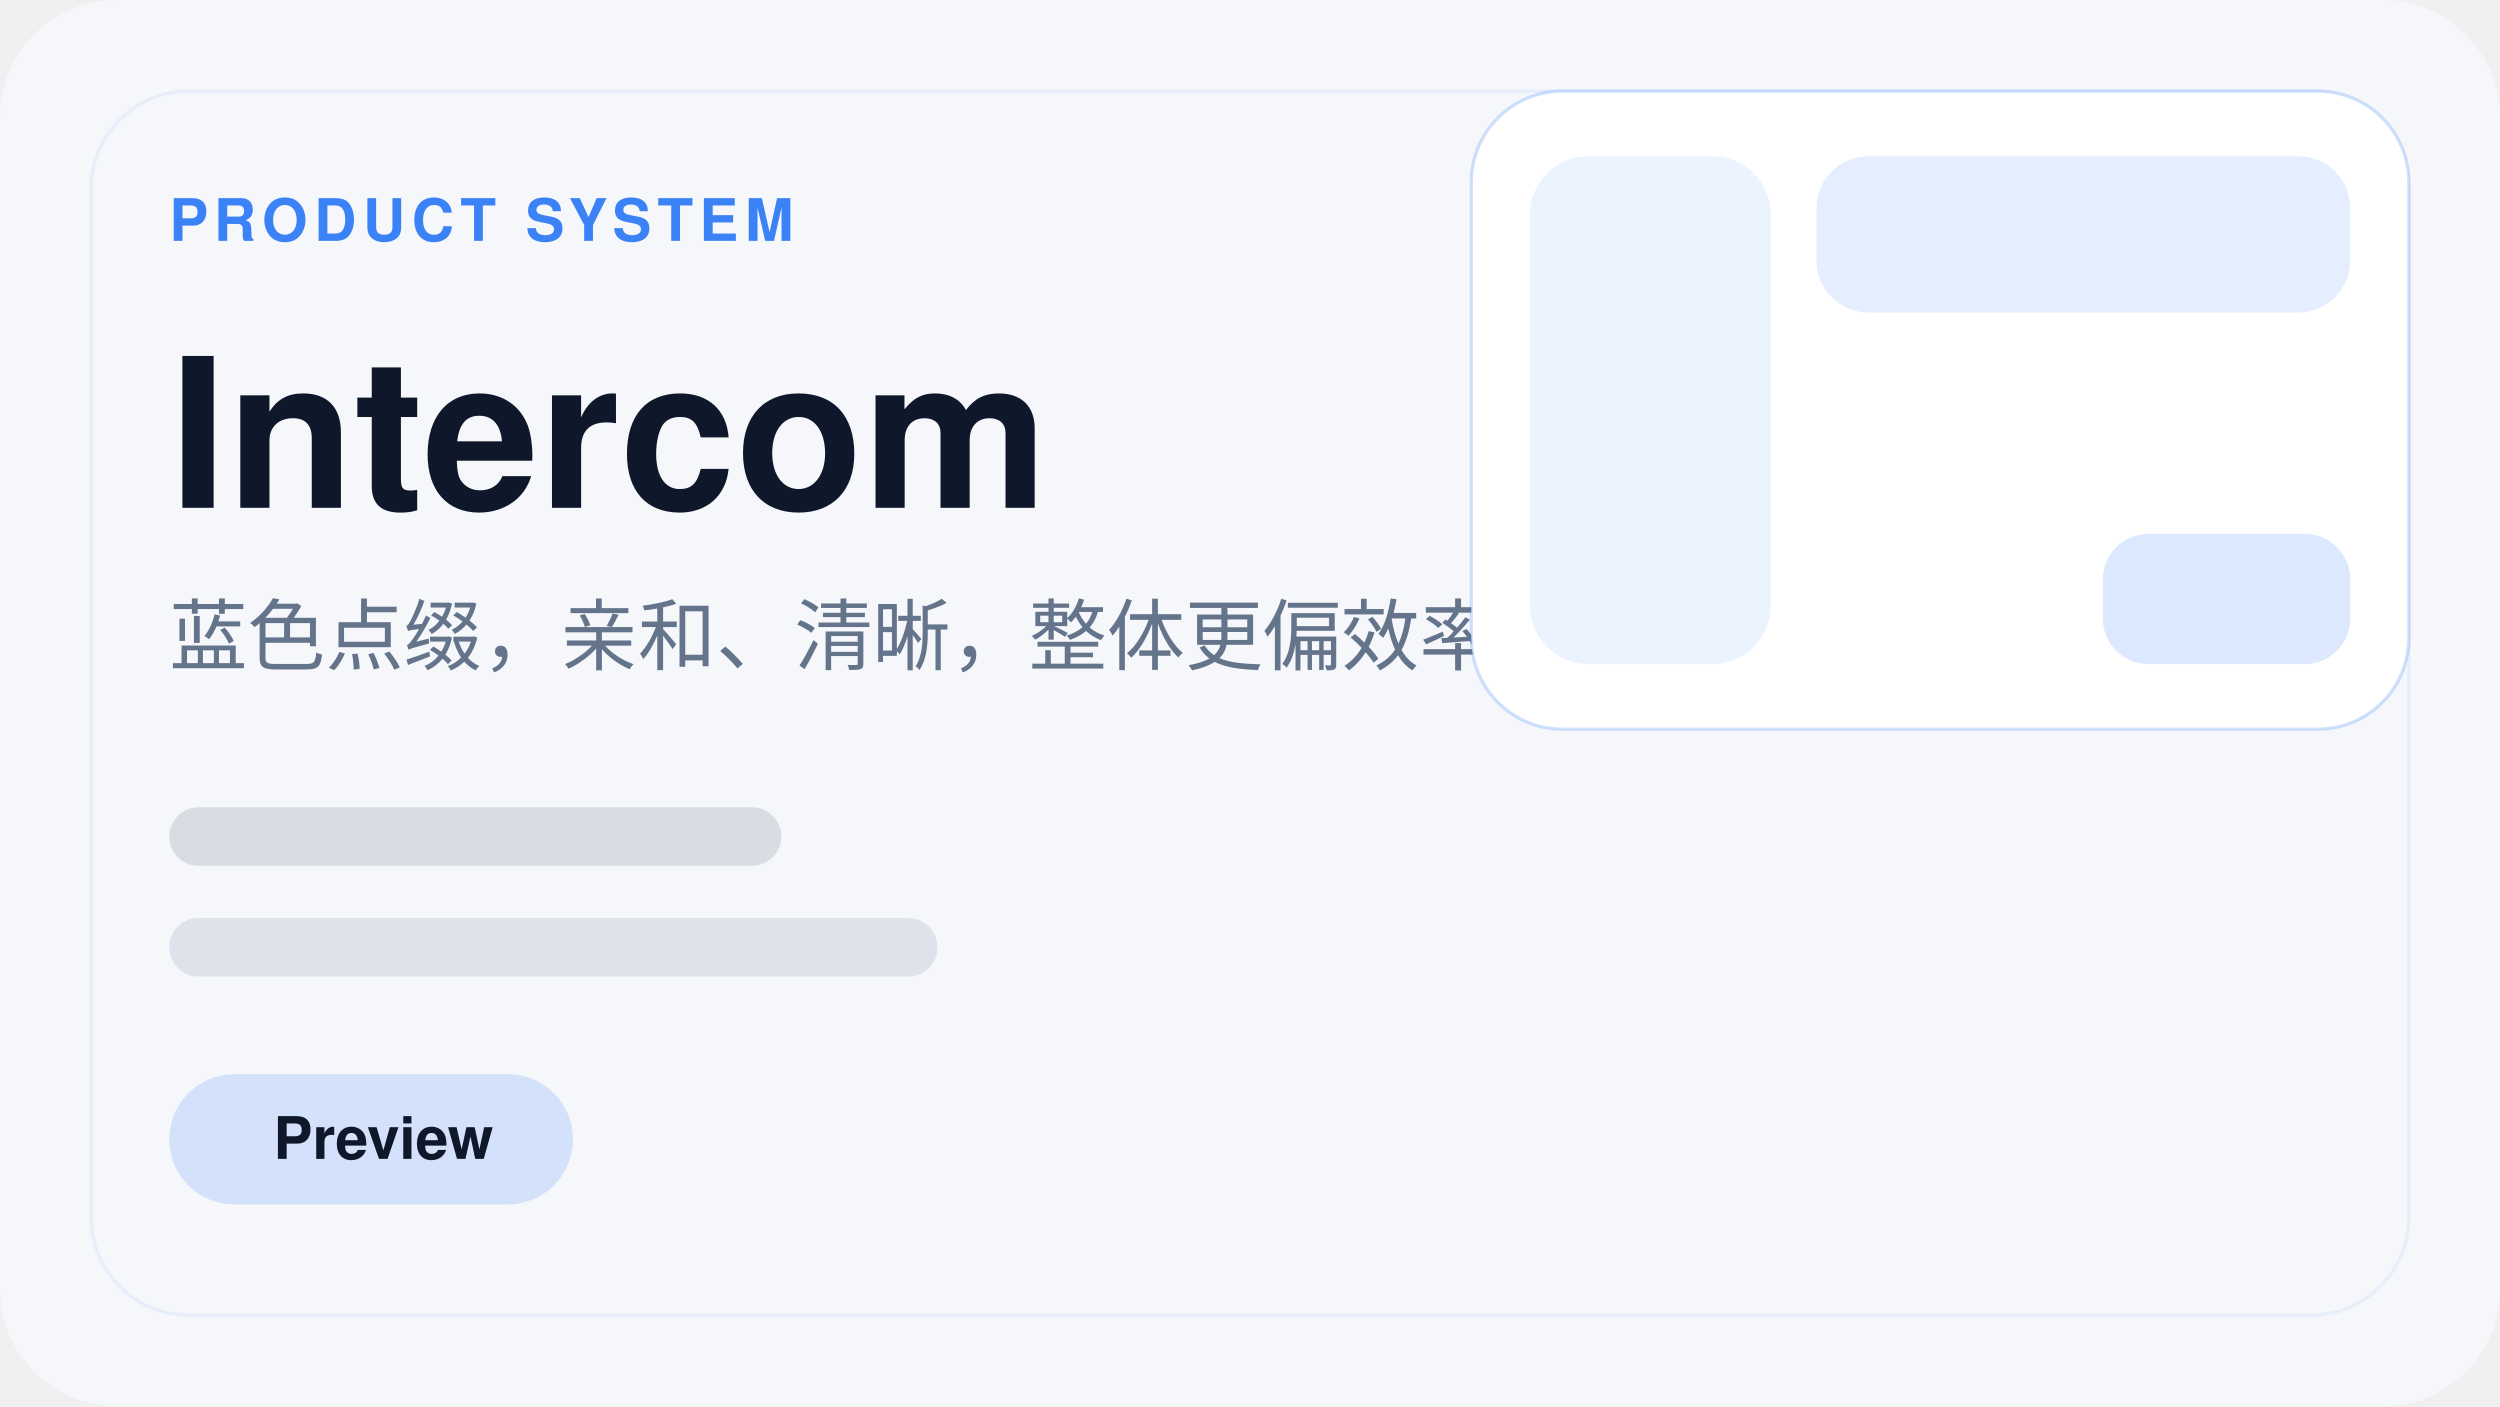
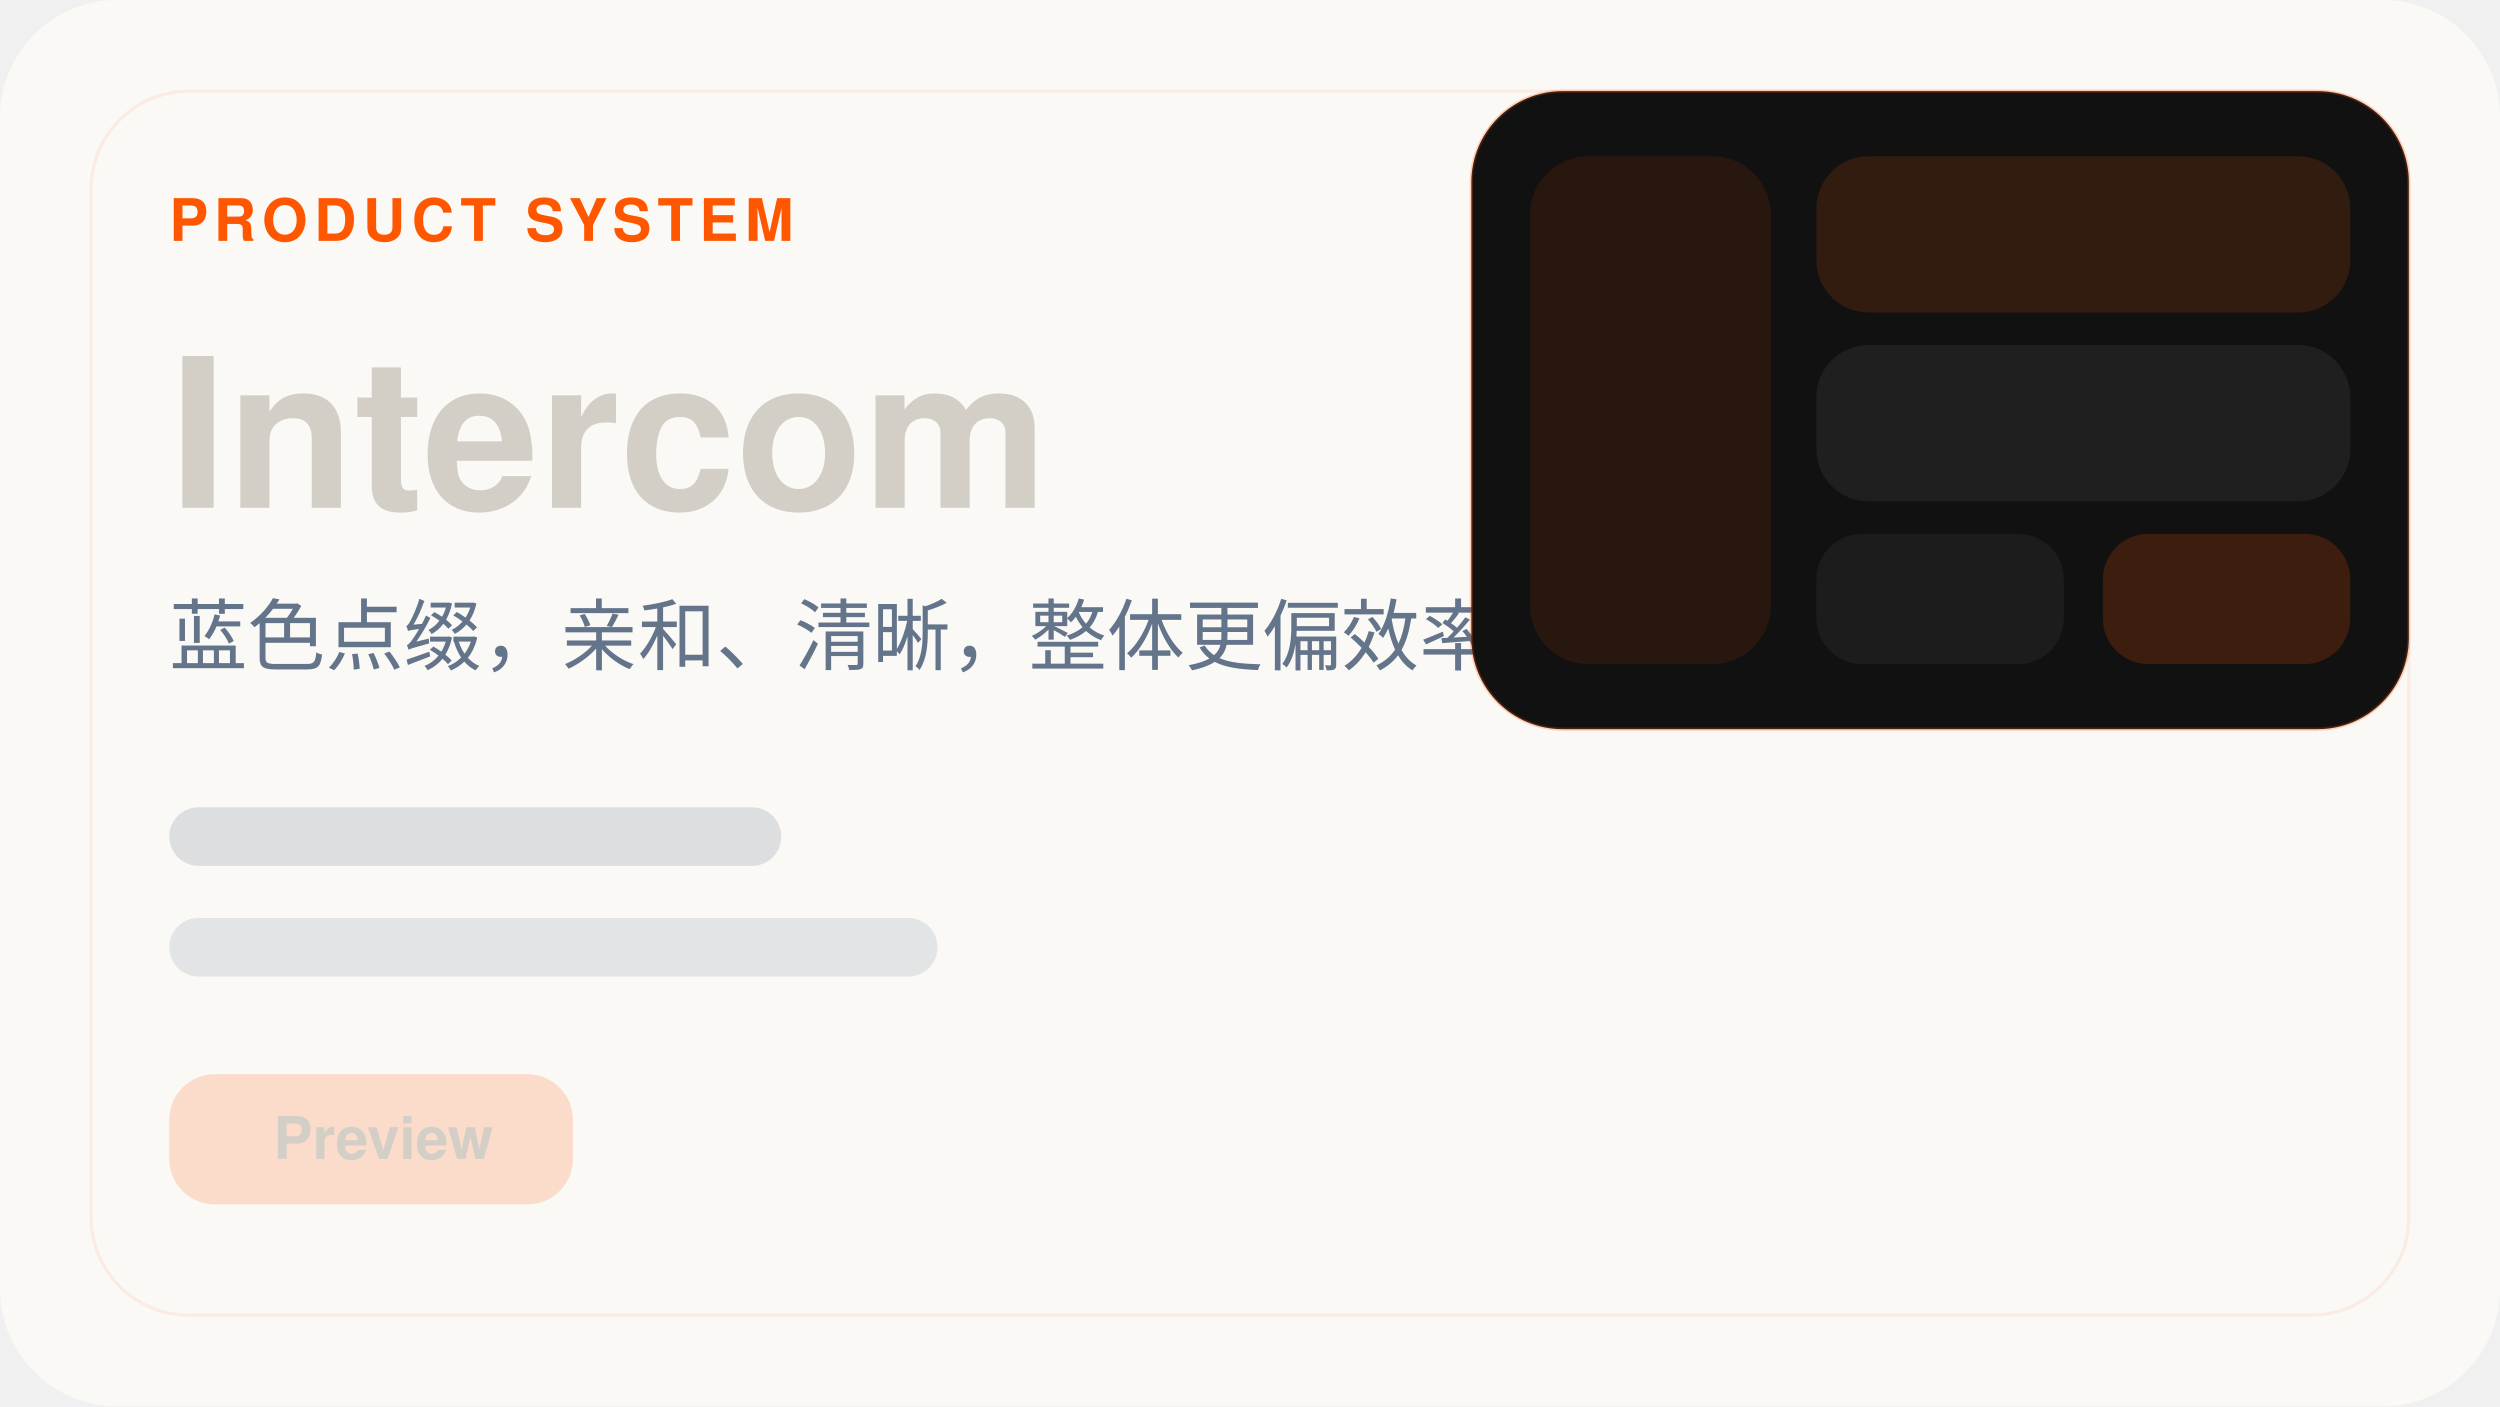
<svg xmlns="http://www.w3.org/2000/svg" width="768" height="432" viewBox="0 0 768 432" fill="none">
-   <rect width="768" height="432" rx="36" fill="#f5f7fb" />
-   <rect x="28" y="28" width="712" height="376" rx="30" fill="#f5f7fb" stroke="#3b82f6" stroke-opacity="0.08" />
-   <text x="52" y="74" fill="#3b82f6" font-family="Helvetica, Arial, sans-serif" font-size="18" font-weight="700" letter-spacing="2">PRODUCT SYSTEM</text>
-   <text x="52" y="156" fill="#0f172a" font-family="Helvetica, Arial, sans-serif" font-size="64" font-weight="800">Intercom</text>
+   <rect width="768" height="432" rx="36" fill="#FAF9F6" />
+   <rect x="28" y="28" width="712" height="376" rx="30" fill="#FAF9F6" stroke="#FF5600" stroke-opacity="0.08" />
+   <text x="52" y="74" fill="#FF5600" font-family="Helvetica, Arial, sans-serif" font-size="18" font-weight="700" letter-spacing="2">PRODUCT SYSTEM</text>
+   <text x="52" y="156" fill="#D3CEC6" font-family="Helvetica, Arial, sans-serif" font-size="64" font-weight="800">Intercom</text>
  <text x="52" y="204" fill="#64748b" font-family="Helvetica, Arial, sans-serif" font-size="24" font-weight="500">蓝色点缀，亲和、清晰，整体更偏效率优先、…</text>
  <rect x="52" y="248" width="188" height="18" rx="9" fill="#64748b" fill-opacity="0.20" />
  <rect x="52" y="282" width="236" height="18" rx="9" fill="#64748b" fill-opacity="0.16" />
-   <rect x="52" y="330" width="124" height="40" rx="20" fill="#3b82f6" fill-opacity="0.18" />
-   <text x="84" y="356" fill="#0f172a" font-family="Helvetica, Arial, sans-serif" font-size="18" font-weight="700">Preview</text>
-   <rect x="452" y="28" width="288" height="196" rx="28" fill="#ffffff" stroke="#3b82f6" stroke-opacity="0.24" />
-   <rect x="470" y="48" width="74" height="156" rx="18" fill="#3b82f6" fill-opacity="0.10" />
-   <rect x="558" y="48" width="164" height="48" rx="16" fill="#3b82f6" fill-opacity="0.14" />
+   <rect x="52" y="330" width="124" height="40" rx="14" fill="#FF5600" fill-opacity="0.18" />
+   <text x="84" y="356" fill="#D3CEC6" font-family="Helvetica, Arial, sans-serif" font-size="18" font-weight="700">Preview</text>
+   <rect x="452" y="28" width="288" height="196" rx="28" fill="#111111" stroke="#FF5600" stroke-opacity="0.24" />
+   <rect x="470" y="48" width="74" height="156" rx="18" fill="#FF5600" fill-opacity="0.10" />
+   <rect x="558" y="48" width="164" height="48" rx="16" fill="#FF5600" fill-opacity="0.14" />
  <rect x="558" y="106" width="164" height="48" rx="16" fill="#ffffff" fill-opacity="0.06" />
  <rect x="558" y="164" width="76" height="40" rx="14" fill="#ffffff" fill-opacity="0.05" />
-   <rect x="646" y="164" width="76" height="40" rx="14" fill="#3b82f6" fill-opacity="0.18" />
+   <rect x="646" y="164" width="76" height="40" rx="14" fill="#FF5600" fill-opacity="0.18" />
</svg>
